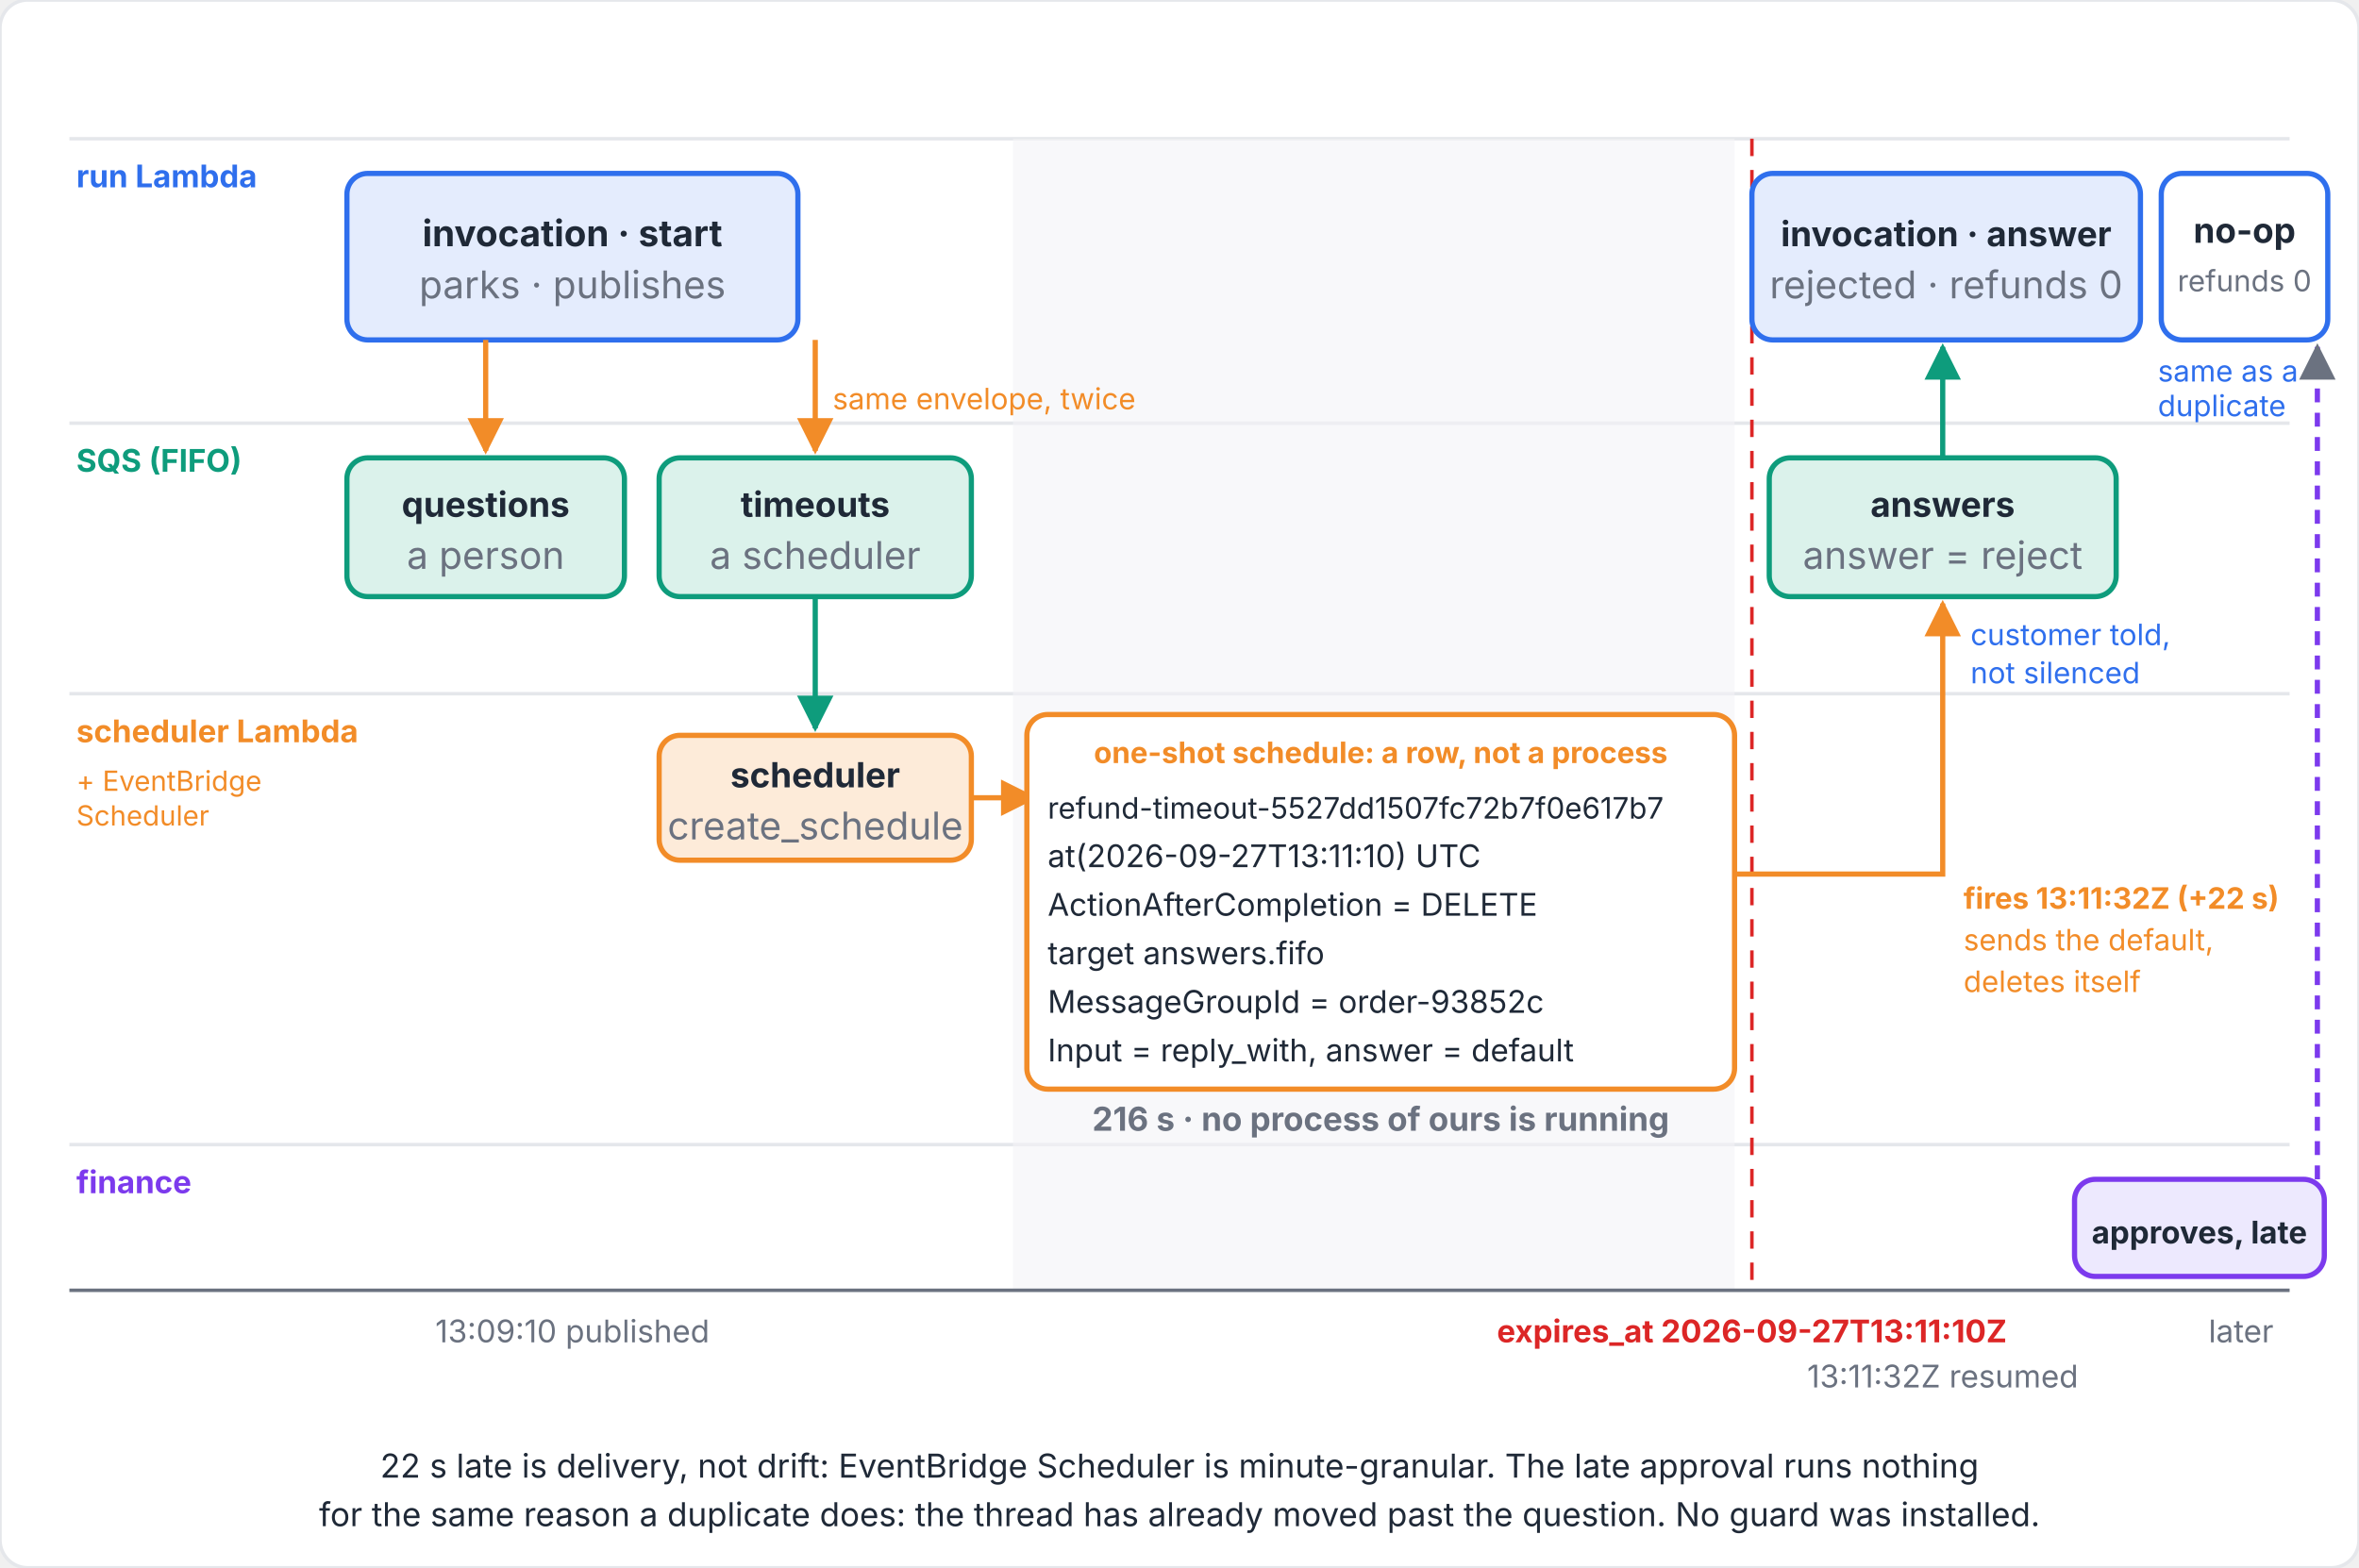
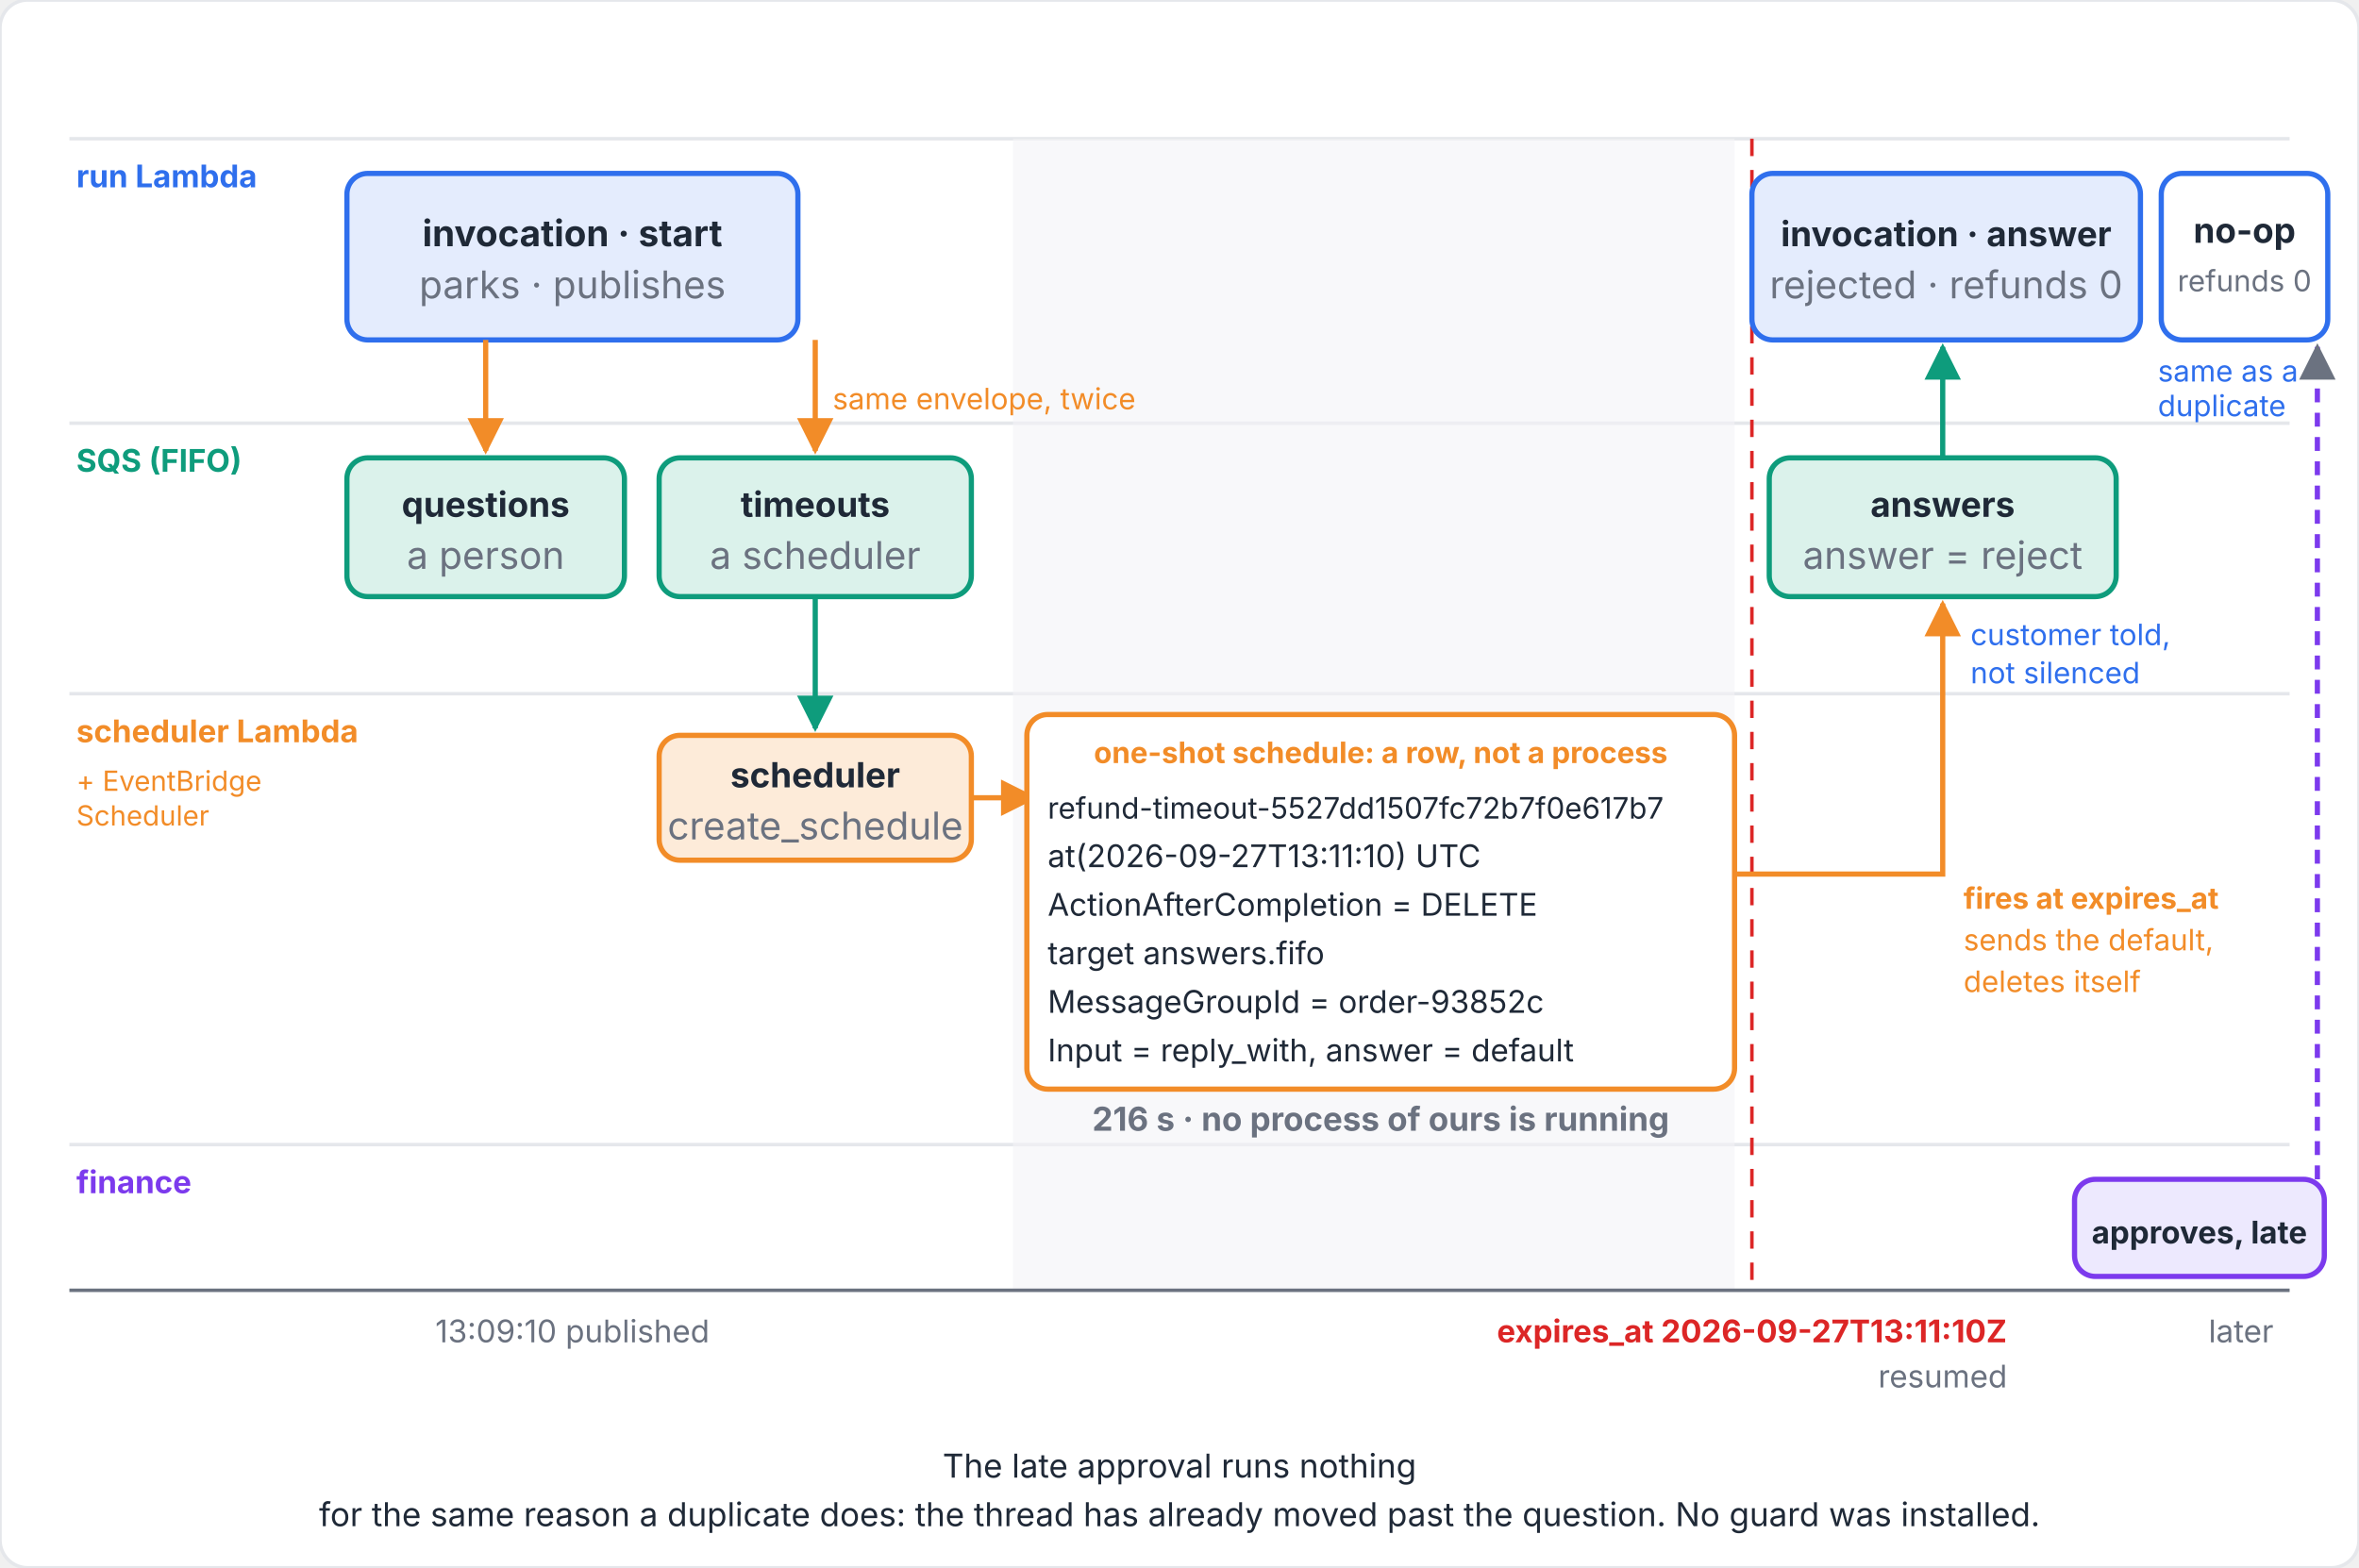
- <svg xmlns="http://www.w3.org/2000/svg" viewBox="0 0 680 452" width="680" height="452" role="img" aria-label="The deadline end to end on thread order-93852c: the start invocation parks and publishes the same envelope to questions.fifo and timeouts.fifo. The scheduler Lambda creates a one-shot schedule named refund-timeout-5527dd1507fc72b7f0e617b7 with at(2026-09-27T13:11:10), ActionAfterCompletion DELETE, targeting answers.fifo with MessageGroupId order-93852c and the envelope's default as the answer. For 216 s no process runs. At expires_at 2026-09-27T13:11:10Z nothing fires; at 13:11:32Z, 22 s later, the schedule delivers the default and deletes itself, the agent resumes and rejects, refunds recorded 0. A late human approval is a no-op, refunds still 0." font-family="Inter, 'Helvetica Neue', Helvetica, Arial, sans-serif" font-size="12">
+ <svg xmlns="http://www.w3.org/2000/svg" viewBox="0 0 680 452" width="680" height="452" role="img" aria-label="The deadline end to end on thread order-93852c: the start invocation parks and publishes the same envelope to questions.fifo and timeouts.fifo. The scheduler Lambda creates a one-shot schedule named refund-timeout-5527dd1507fc72b7f0e617b7 with at(2026-09-27T13:11:10), ActionAfterCompletion DELETE, targeting answers.fifo with MessageGroupId order-93852c and the envelope's default as the answer. For 216 s no process runs. At expires_at 2026-09-27T13:11:10Z the schedule delivers the default and deletes itself, the agent resumes and rejects, refunds recorded 0. A late human approval is a no-op, refunds still 0." font-family="Inter, 'Helvetica Neue', Helvetica, Arial, sans-serif" font-size="12">
  <defs>
    <marker id="a" viewBox="0 0 10 10" refX="9" refY="5" markerWidth="7" markerHeight="7" orient="auto-start-reverse">
      <path d="M0 0L10 5L0 10z" fill="#6B7280" />
    </marker>
    <marker id="ao" viewBox="0 0 10 10" refX="9" refY="5" markerWidth="7" markerHeight="7" orient="auto-start-reverse">
      <path d="M0 0L10 5L0 10z" fill="#F28C28" />
    </marker>
    <marker id="ag" viewBox="0 0 10 10" refX="9" refY="5" markerWidth="7" markerHeight="7" orient="auto-start-reverse">
      <path d="M0 0L10 5L0 10z" fill="#0E9C7C" />
    </marker>
    <marker id="ab" viewBox="0 0 10 10" refX="9" refY="5" markerWidth="7" markerHeight="7" orient="auto-start-reverse">
      <path d="M0 0L10 5L0 10z" fill="#2F6FED" />
    </marker>
  </defs>
  <rect width="680" height="452" rx="8" fill="#FFFFFF" stroke="#E5E7EB" />
  <line x1="20" y1="40" x2="660" y2="40" stroke="#E5E7EB" />
  <line x1="20" y1="122" x2="660" y2="122" stroke="#E5E7EB" />
  <line x1="20" y1="200" x2="660" y2="200" stroke="#E5E7EB" />
  <line x1="20" y1="330" x2="660" y2="330" stroke="#E5E7EB" />
  <rect x="292" y="40" width="208" height="332" fill="#F3F4F6" opacity="0.6" />
  <rect x="100" y="50" width="130" height="48" rx="6" fill="#E4ECFD" stroke="#2F6FED" stroke-width="1.5" />
  <text x="165.0" y="71.0" text-anchor="middle" font-size="10.5" font-weight="bold" fill="#1F2937">invocation · start</text>
  <text x="165.0" y="86.0" text-anchor="middle" font-size="11" font-weight="normal" fill="#6B7280">parks · publishes</text>
  <polyline points="140,98 140,130" fill="none" stroke="#F28C28" stroke-width="1.5" marker-end="url(#ao)" />
  <polyline points="235,98 235,130" fill="none" stroke="#F28C28" stroke-width="1.5" marker-end="url(#ao)" />
  <text x="240" y="118" text-anchor="start" font-size="8.5" font-weight="normal" fill="#F28C28">same envelope, twice</text>
  <rect x="100" y="132" width="80" height="40" rx="6" fill="#DBF2EB" stroke="#0E9C7C" stroke-width="1.5" />
  <text x="140.0" y="149.0" text-anchor="middle" font-size="10" font-weight="bold" fill="#1F2937">questions</text>
  <text x="140.0" y="164.0" text-anchor="middle" font-size="11" font-weight="normal" fill="#6B7280">a person</text>
  <rect x="190" y="132" width="90" height="40" rx="6" fill="#DBF2EB" stroke="#0E9C7C" stroke-width="1.5" />
  <text x="235.0" y="149.0" text-anchor="middle" font-size="10" font-weight="bold" fill="#1F2937">timeouts</text>
  <text x="235.0" y="164.0" text-anchor="middle" font-size="11" font-weight="normal" fill="#6B7280">a scheduler</text>
  <polyline points="235,172 235,210" fill="none" stroke="#0E9C7C" stroke-width="1.5" marker-end="url(#ag)" />
  <rect x="190" y="212" width="90" height="36" rx="6" fill="#FDEBD9" stroke="#F28C28" stroke-width="1.5" />
  <text x="235.0" y="227.0" text-anchor="middle" font-size="10" font-weight="bold" fill="#1F2937">scheduler</text>
  <text x="235.0" y="242.0" text-anchor="middle" font-size="11" font-weight="normal" fill="#6B7280">create_schedule</text>
  <polyline points="280,230 298,230" fill="none" stroke="#F28C28" stroke-width="1.5" marker-end="url(#ao)" />
  <rect x="296" y="206" width="204" height="108" rx="6" fill="#FFFFFF" stroke="#F28C28" stroke-width="1.5" />
  <text x="398" y="220" text-anchor="middle" font-size="8.5" font-weight="bold" fill="#F28C28">one-shot schedule: a row, not a process</text>
  <text x="302" y="236" text-anchor="start" font-size="8.5" font-weight="normal" fill="#1F2937">refund-timeout-5527dd1507fc72b7f0e617b7</text>
  <text x="302" y="250" text-anchor="start" font-size="9" font-weight="normal" fill="#1F2937">at(2026-09-27T13:11:10)  UTC</text>
  <text x="302" y="264" text-anchor="start" font-size="9" font-weight="normal" fill="#1F2937">ActionAfterCompletion = DELETE</text>
  <text x="302" y="278" text-anchor="start" font-size="9" font-weight="normal" fill="#1F2937">target answers.fifo</text>
  <text x="302" y="292" text-anchor="start" font-size="9" font-weight="normal" fill="#1F2937">MessageGroupId = order-93852c</text>
  <text x="302" y="306" text-anchor="start" font-size="9" font-weight="normal" fill="#1F2937">Input = reply_with, answer = default</text>
  <text x="398" y="326" text-anchor="middle" font-size="9.5" font-weight="bold" fill="#6B7280">216 s · no process of ours is running</text>
  <line x1="505" y1="40" x2="505" y2="372" stroke="#DC2626" stroke-dasharray="5 4" />
  <polyline points="500,252 560,252 560,174" fill="none" stroke="#F28C28" stroke-width="1.5" marker-end="url(#ao)" />
-   <text x="566" y="262" text-anchor="start" font-size="8.5" font-weight="bold" fill="#F28C28">fires 13:11:32Z (+22 s)</text>
+   <text x="566" y="262" text-anchor="start" font-size="8.5" font-weight="bold" fill="#F28C28">fires at expires_at</text>
  <text x="566" y="274" text-anchor="start" font-size="8.5" font-weight="normal" fill="#F28C28">sends the default,</text>
  <text x="566" y="286" text-anchor="start" font-size="8.5" font-weight="normal" fill="#F28C28">deletes itself</text>
  <rect x="510" y="132" width="100" height="40" rx="6" fill="#DBF2EB" stroke="#0E9C7C" stroke-width="1.5" />
  <text x="560.0" y="149.0" text-anchor="middle" font-size="10" font-weight="bold" fill="#1F2937">answers</text>
  <text x="560.0" y="164.0" text-anchor="middle" font-size="11" font-weight="normal" fill="#6B7280">answer = reject</text>
  <polyline points="560,132 560,100" fill="none" stroke="#0E9C7C" stroke-width="1.5" marker-end="url(#ag)" />
  <rect x="505" y="50" width="112" height="48" rx="6" fill="#E4ECFD" stroke="#2F6FED" stroke-width="1.5" />
  <text x="561.0" y="71.0" text-anchor="middle" font-size="10" font-weight="bold" fill="#1F2937">invocation · answer</text>
  <text x="561.0" y="86.0" text-anchor="middle" font-size="11" font-weight="normal" fill="#6B7280">rejected · refunds 0</text>
  <text x="568" y="186" text-anchor="start" font-size="8.5" font-weight="normal" fill="#2F6FED">customer told,</text>
  <text x="568" y="197" text-anchor="start" font-size="8.5" font-weight="normal" fill="#2F6FED">not silenced</text>
  <rect x="598" y="340" width="72" height="28" rx="6" fill="#EDE9FE" stroke="#7C3AED" stroke-width="1.5" />
  <text x="634.0" y="358.5" text-anchor="middle" font-size="9" font-weight="bold" fill="#1F2937">approves, late</text>
  <polyline points="668,340 668,100" fill="none" stroke="#7C3AED" stroke-width="1.5" stroke-dasharray="4 3" marker-end="url(#a)" />
  <rect x="623" y="50" width="48" height="48" rx="6" fill="#FFFFFF" stroke="#2F6FED" stroke-width="1.5" />
  <text x="647" y="70" text-anchor="middle" font-size="10" font-weight="bold" fill="#1F2937">no-op</text>
  <text x="647" y="84" text-anchor="middle" font-size="8.5" font-weight="normal" fill="#6B7280">refunds 0</text>
  <text x="622" y="110" text-anchor="start" font-size="8.5" font-weight="normal" fill="#2F6FED">same as a</text>
  <text x="622" y="120" text-anchor="start" font-size="8.5" font-weight="normal" fill="#2F6FED">duplicate</text>
  <text x="22" y="54" text-anchor="start" font-size="9" font-weight="bold" fill="#2F6FED">run Lambda</text>
  <text x="22" y="136" text-anchor="start" font-size="9" font-weight="bold" fill="#0E9C7C">SQS (FIFO)</text>
  <text x="22" y="214" text-anchor="start" font-size="9" font-weight="bold" fill="#F28C28">scheduler Lambda</text>
  <text x="22" y="344" text-anchor="start" font-size="9" font-weight="bold" fill="#7C3AED">finance</text>
  <text x="22" y="228" text-anchor="start" font-size="8" font-weight="normal" fill="#F28C28">+ EventBridge</text>
  <text x="22" y="238" text-anchor="start" font-size="8" font-weight="normal" fill="#F28C28">Scheduler</text>
  <line x1="20" y1="372" x2="660" y2="372" stroke="#6B7280" />
  <text x="165" y="387" text-anchor="middle" font-size="9" font-weight="normal" fill="#6B7280">13:09:10 published</text>
  <text x="505" y="387" text-anchor="middle" font-size="9" font-weight="bold" fill="#DC2626">expires_at 2026-09-27T13:11:10Z</text>
-   <text x="560" y="400" text-anchor="middle" font-size="9" font-weight="normal" fill="#6B7280">13:11:32Z resumed</text>
+   <text x="560" y="400" text-anchor="middle" font-size="9" font-weight="normal" fill="#6B7280">resumed</text>
  <text x="646" y="387" text-anchor="middle" font-size="9" font-weight="normal" fill="#6B7280">later</text>
-   <text x="340" y="426" text-anchor="middle" font-size="9.5" font-weight="normal" fill="#1F2937">22 s late is delivery, not drift: EventBridge Scheduler is minute-granular. The late approval runs nothing</text>
+   <text x="340" y="426" text-anchor="middle" font-size="9.5" font-weight="normal" fill="#1F2937">The late approval runs nothing</text>
  <text x="340" y="440" text-anchor="middle" font-size="9.5" font-weight="normal" fill="#1F2937">for the same reason a duplicate does: the thread has already moved past the question. No guard was installed.</text>
</svg>
